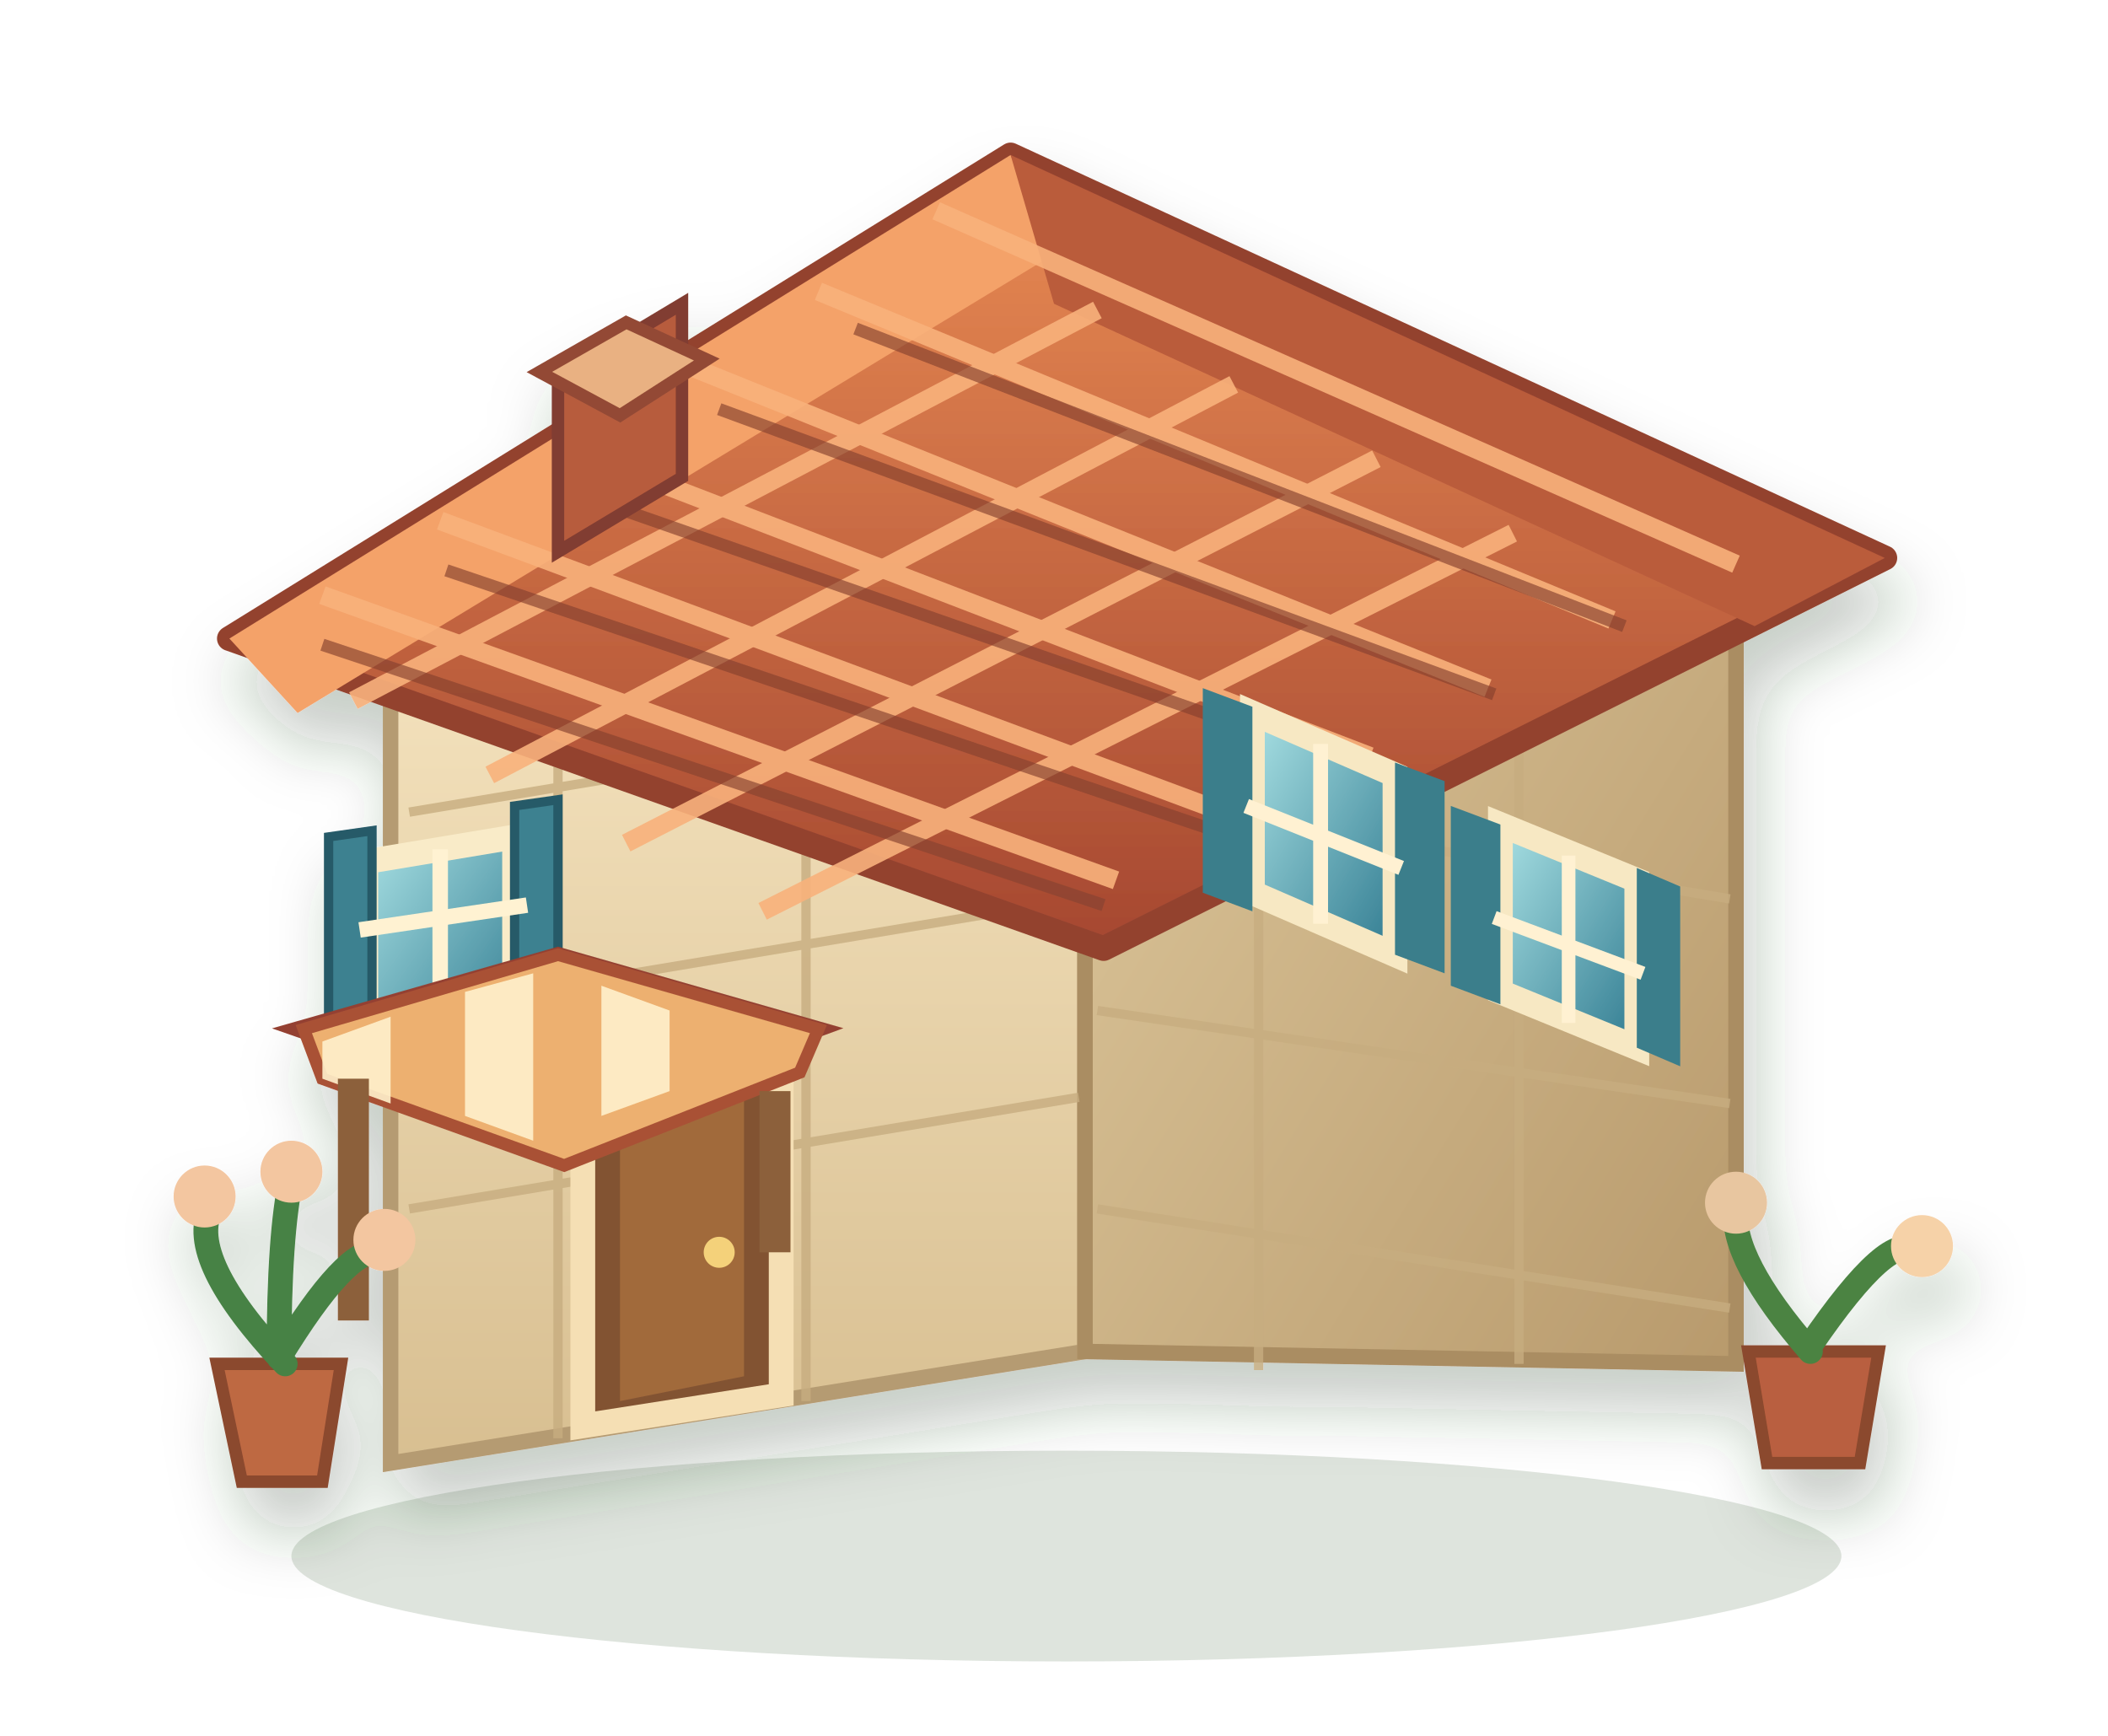
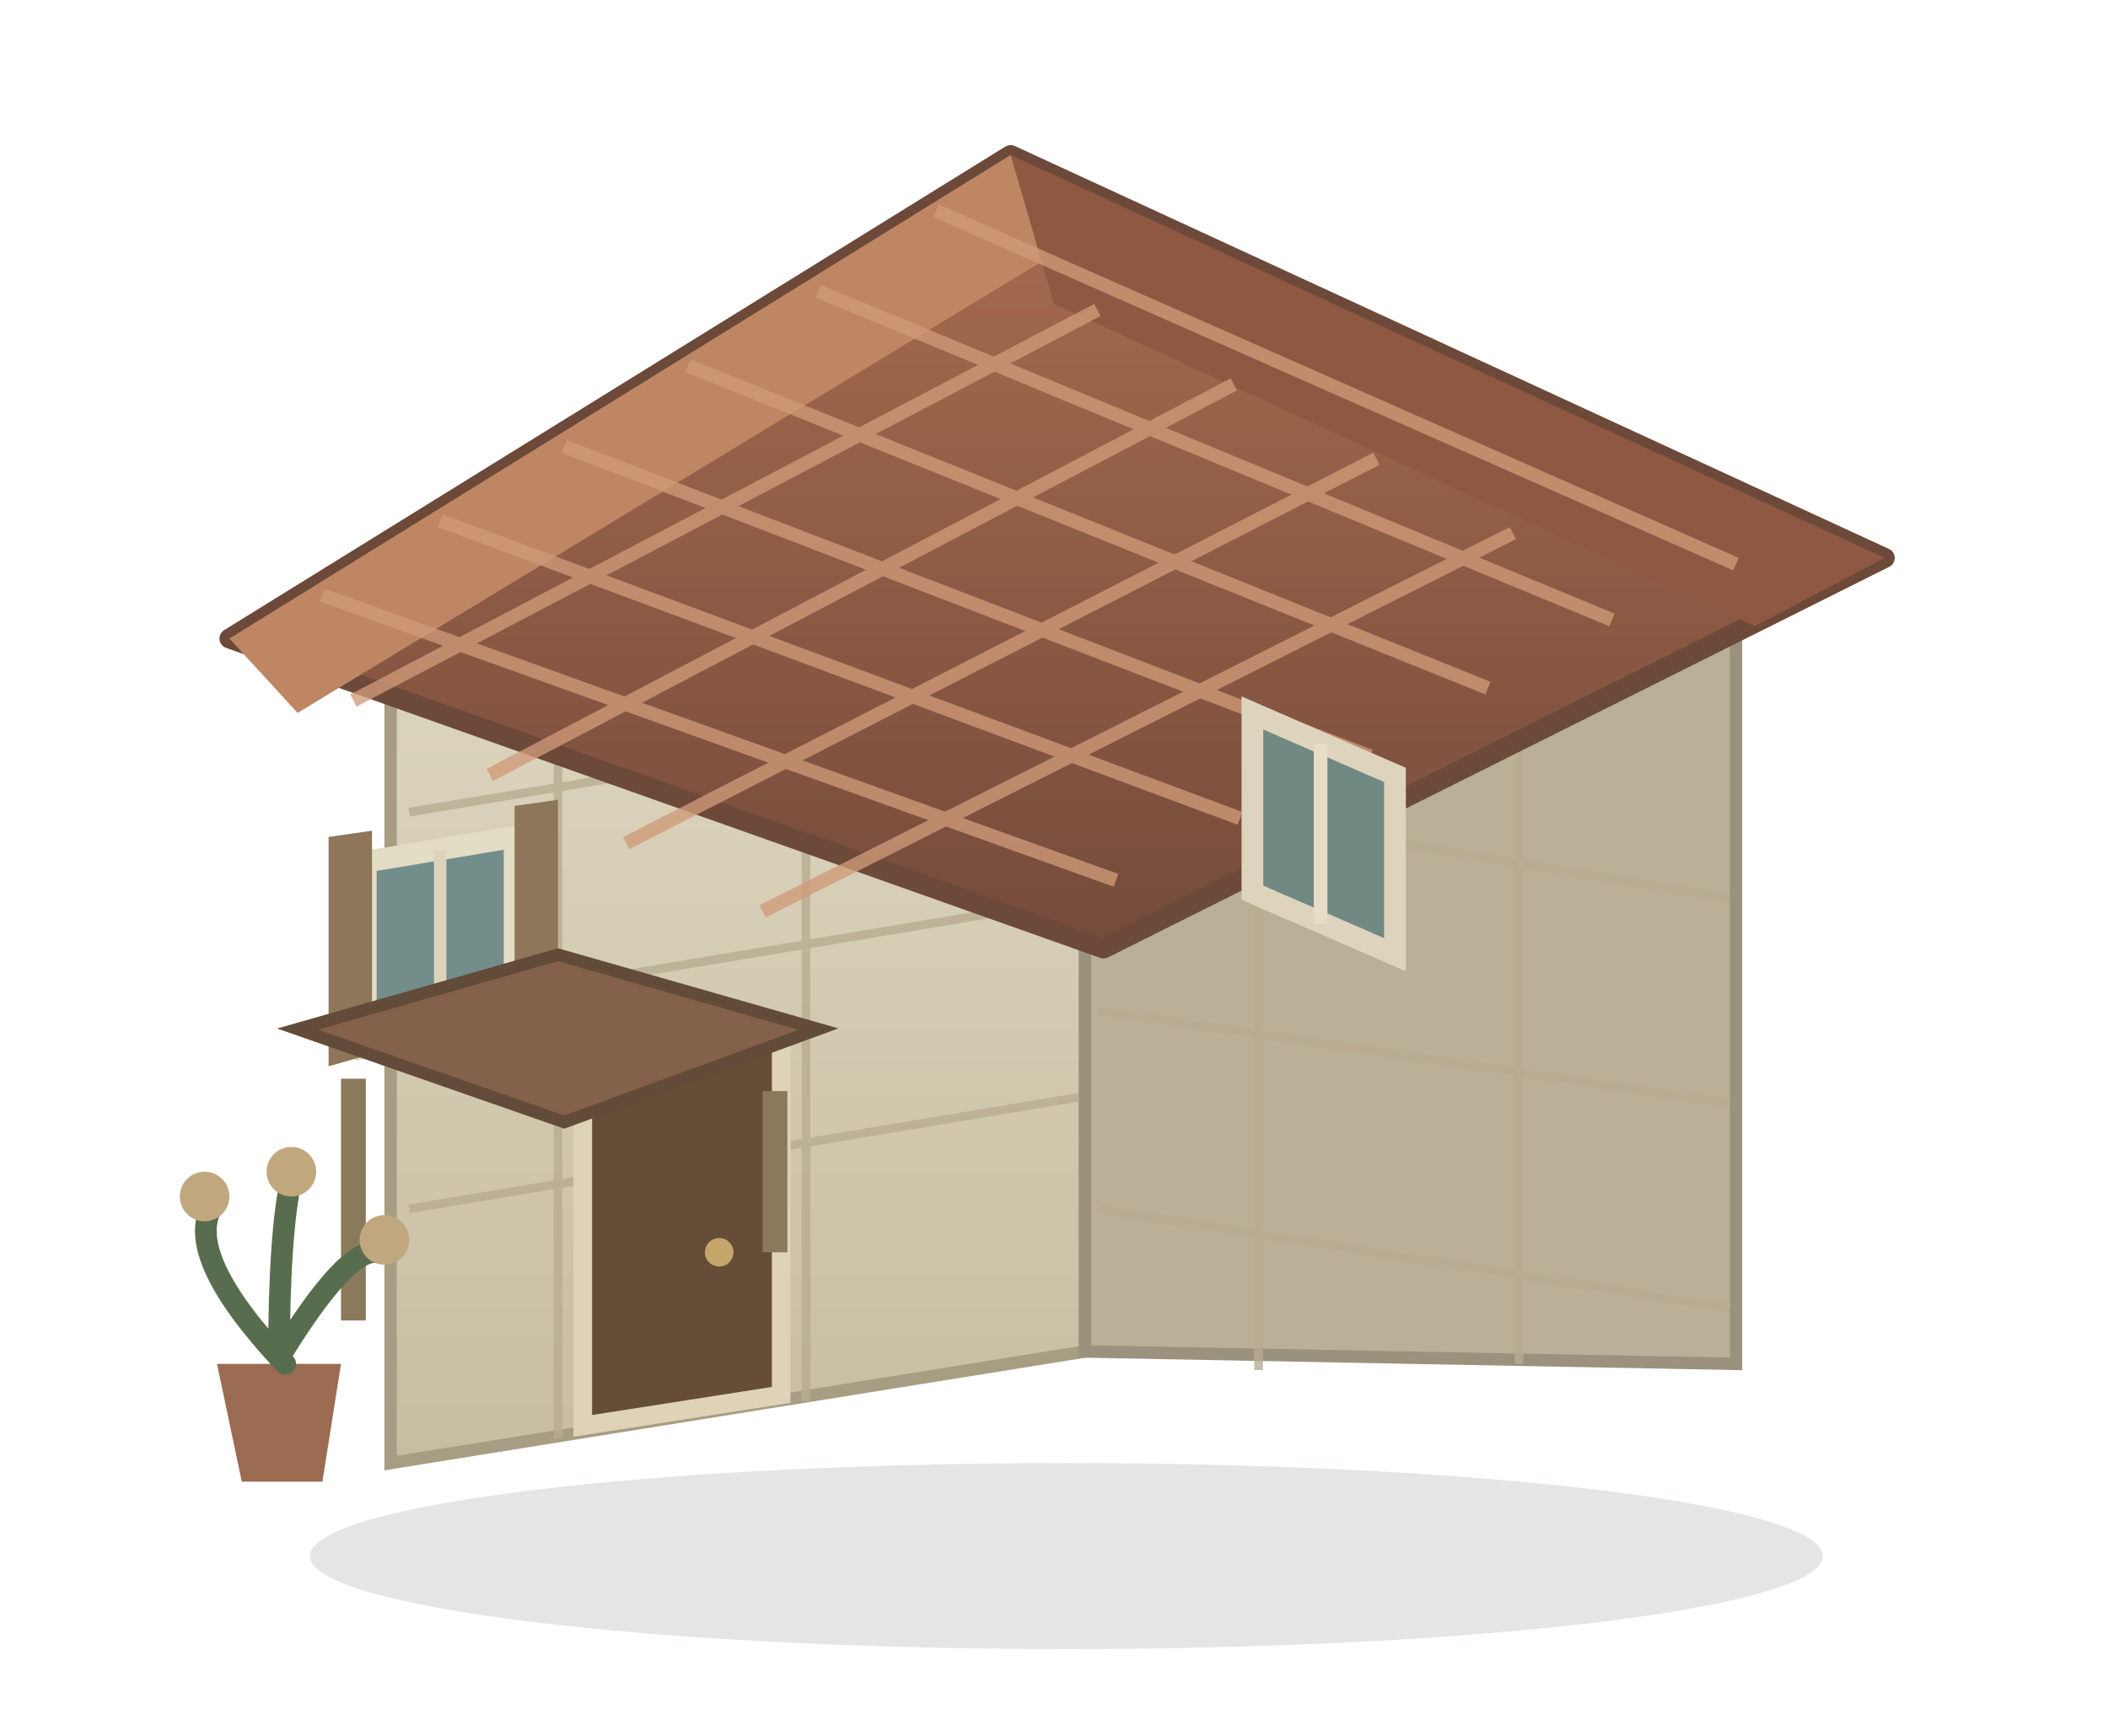
<svg xmlns="http://www.w3.org/2000/svg" viewBox="0 0 340 280">
  <defs>
    <linearGradient id="wall" x1="0" y1="0" x2="0" y2="1">
-       <stop stop-color="#fff0cf" />
-       <stop offset="1" stop-color="#d8bf91" />
-     </linearGradient>
-     <linearGradient id="wallSide" x1="0" y1="0" x2="1" y2="1">
-       <stop stop-color="#e1cca1" />
-       <stop offset="1" stop-color="#b89a6c" />
+       <stop stop-color="#e5dfca" />
+       <stop offset="1" stop-color="#c7bda1" />
    </linearGradient>
    <linearGradient id="roof" x1="0" y1="0" x2="0" y2="1">
-       <stop stop-color="#e98b54" />
-       <stop offset="1" stop-color="#a64831" />
+       <stop stop-color="#a96d50" />
+       <stop offset="1" stop-color="#754b3b" />
    </linearGradient>
-     <linearGradient id="glass" x1="0" y1="0" x2="1" y2="1">
-       <stop stop-color="#a9e1e4" />
-       <stop offset="1" stop-color="#327c91" />
-     </linearGradient>
-     <filter id="shadow" x="-15%" y="-15%" width="135%" height="145%">
-       <feDropShadow dx="2" dy="7" stdDeviation="5" flood-color="#203b28" flood-opacity=".25" />
-     </filter>
  </defs>
-   <ellipse cx="172" cy="251" rx="125" ry="17" fill="#31542c28" />
-   <g filter="url(#shadow)">
-     <path d="M63 100 L175 50 L175 218 L63 236Z" fill="url(#wall)" stroke="#b59b72" stroke-width="2.5" />
-     <path d="M175 50 L280 99 L280 220 L175 218Z" fill="url(#wallSide)" stroke="#aa8d62" stroke-width="2.5" />
-     <g fill="none" stroke="#c7ad7f" stroke-width="1.5" opacity=".8">
-       <path d="M66 131 L174 113 M66 163 L174 145 M66 195 L174 177 M90 90 L90 232 M130 69 L130 226 M203 63 L203 221 M245 83 L245 220" />
-       <path d="M177 128 L279 145 M177 163 L279 178 M177 195 L279 211" />
-     </g>
-     <path d="M37 103 L163 25 L304 90 L178 153Z" fill="url(#roof)" stroke="#93422f" stroke-width="4" stroke-linejoin="round" />
-     <path d="M37 103 L163 25 L170 41 L48 115Z" fill="#f4a269" />
-     <path d="M163 25 L304 90 L283 101 L170 49Z" fill="#ba5b3b" />
-     <g fill="none" stroke="#f8b17b" stroke-width="3" opacity=".9">
-       <path d="M52 96 L180 142 M71 84 L200 132 M91 72 L221 122 M111 59 L240 111 M132 47 L260 100 M151 34 L280 91" />
-       <path d="M57 113 L177 50 M79 125 L199 62 M101 136 L222 74 M123 147 L244 86" />
-     </g>
-     <g fill="none" stroke="#86412e" stroke-width="2" opacity=".65">
-       <path d="M52 104 L178 146 M72 92 L199 135 M94 80 L220 124 M116 66 L241 112 M138 53 L262 101" />
-     </g>
-     <path d="M90 61 L110 49 L110 77 L90 89Z" fill="#b75c3e" stroke="#813c30" stroke-width="2" />
-     <path d="M87 60 L101 52 L114 58 L100 67Z" fill="#e9b182" stroke="#934a35" stroke-width="2" />
-     <path d="M94 172 L126 166 L126 225 L94 230Z" fill="#825332" stroke="#f5dfb4" stroke-width="4" />
-     <path d="M100 176 L120 172 L120 222 L100 226Z" fill="#a16a3b" />
-     <circle cx="116" cy="202" r="2.5" fill="#f4d17a" />
-     <g>
-       <path d="M59 139 L83 135 L83 164 L59 169Z" fill="url(#glass)" stroke="#f9ebc8" stroke-width="4" />
-       <path d="M53 135 L60 134 L60 170 L53 172Z M83 130 L90 129 L90 164 L83 165Z" fill="#3c8190" stroke="#275a67" stroke-width="1.5" />
-       <path d="M71 137 L71 166" stroke="#fff2d2" stroke-width="2.5" />
-       <path d="M58 150 L85 146" stroke="#fff2d2" stroke-width="2.5" />
-     </g>
-     <g>
-       <path d="M202 115 L225 125 L225 154 L202 144Z" fill="url(#glass)" stroke="#f7e8c3" stroke-width="4" />
-       <path d="M194 111 L202 114 L202 147 L194 144Z M225 123 L233 126 L233 157 L225 154Z" fill="#3a7e8b" />
-       <path d="M213 120 L213 149 M201 130 L226 140" stroke="#fff1d2" stroke-width="2.4" />
-     </g>
-     <g>
-       <path d="M242 133 L264 142 L264 169 L242 160Z" fill="url(#glass)" stroke="#f7e8c3" stroke-width="4" />
-       <path d="M234 130 L242 133 L242 162 L234 159Z M264 140 L271 143 L271 172 L264 169Z" fill="#3a7e8b" />
-       <path d="M253 138 L253 165 M241 148 L265 157" stroke="#fff1d2" stroke-width="2.2" />
-     </g>
-     <path d="M48 166 L90 154 L132 166 L91 181Z" fill="#c65c3d" stroke="#944130" stroke-width="2.5" />
-     <path d="M49 166 L90 154 L132 166 L129 173 L91 188 L52 174Z" fill="#edb06f" stroke="#a95136" stroke-width="2" />
-     <path d="M52 168 L63 164 L63 178 L52 174Z M75 160 L86 157 L86 184 L75 180Z M97 159 L108 163 L108 176 L97 180Z" fill="#fff1cc" opacity=".9" />
-     <path d="M57 174 L57 213 M125 176 L125 202" stroke="#8c613a" stroke-width="5" />
-     <path d="M35 220 L55 220 L52 239 L39 239Z" fill="#be6943" stroke="#8b482e" stroke-width="2" />
-     <path d="M46 220 Q30 203 34 195 M45 219 Q56 201 61 202 M45 219 Q45 199 47 190" fill="none" stroke="#468244" stroke-width="4" stroke-linecap="round" />
-     <g fill="#f3c6a0">
-       <circle cx="33" cy="193" r="5" />
-       <circle cx="62" cy="200" r="5" />
-       <circle cx="47" cy="189" r="5" />
-     </g>
-     <path d="M282 218 L303 218 L300 236 L285 236Z" fill="#b95f3f" stroke="#8b482e" stroke-width="2" />
-     <path d="M292 218 Q279 203 280 195 M292 217 Q305 198 309 202" fill="none" stroke="#4b8343" stroke-width="4" stroke-linecap="round" />
-     <circle cx="280" cy="194" r="5" fill="#e8c6a0" />
-     <circle cx="310" cy="201" r="5" fill="#f6d2a8" />
+   <ellipse cx="172" cy="251" rx="122" ry="15" fill="#344a3522" />
+   <path d="M63 100 L175 50 L175 218 L63 236Z" fill="url(#wall)" stroke="#a69d83" stroke-width="2" />
+   <path d="M175 50 L280 99 L280 220 L175 218Z" fill="#b9b097" stroke="#9a927d" stroke-width="2" />
+   <g fill="none" stroke="#b8ad91" stroke-width="1.4" opacity=".8">
+     <path d="M66 131 L174 113 M66 163 L174 145 M66 195 L174 177 M90 90 L90 232 M130 69 L130 226 M203 63 L203 221 M245 83 L245 220" />
+     <path d="M177 128 L279 145 M177 163 L279 178 M177 195 L279 211" />
+   </g>
+   <path d="M37 103 L163 25 L304 90 L178 153Z" fill="url(#roof)" stroke="#6c4939" stroke-width="3.2" stroke-linejoin="round" />
+   <path d="M37 103 L163 25 L170 41 L48 115Z" fill="#bf8664" />
+   <path d="M163 25 L304 90 L283 101 L170 49Z" fill="#8e5842" />
+   <g fill="none" stroke="#d09a79" stroke-width="2.2" opacity=".78">
+     <path d="M52 96 L180 142 M71 84 L200 132 M91 72 L221 122 M111 59 L240 111 M132 47 L260 100 M151 34 L280 91" />
+     <path d="M57 113 L177 50 M79 125 L199 62 M101 136 L222 74 M123 147 L244 86" />
+   </g>
+   <path d="M94 172 L126 166 L126 225 L94 230Z" fill="#654d37" stroke="#ded2b7" stroke-width="3" />
+   <circle cx="116" cy="202" r="2.3" fill="#c6a56b" />
+   <g>
+     <path d="M59 139 L83 135 L83 164 L59 169Z" fill="#738d8a" stroke="#e4ddc5" stroke-width="3.5" />
+     <path d="M53 135 L60 134 L60 170 L53 172Z M83 130 L90 129 L90 164 L83 165Z" fill="#8d7659" />
+     <path d="M71 137 L71 166" stroke="#ded4bb" stroke-width="2" />
+     <path d="M202 115 L225 125 L225 154 L202 144Z" fill="#718983" stroke="#ded4bd" stroke-width="3.5" />
+     <path d="M213 120 L213 149" stroke="#e7ddc6" stroke-width="2.2" />
+   </g>
+   <path d="M48 166 L90 154 L132 166 L91 181Z" fill="#84614a" stroke="#624b39" stroke-width="2" />
+   <path d="M57 174 L57 213 M125 176 L125 202" stroke="#8b795b" stroke-width="4" />
+   <path d="M35 220 L55 220 L52 239 L39 239Z" fill="#9b6b52" />
+   <path d="M46 220 Q30 203 34 195 M45 219 Q56 201 61 202 M45 219 Q45 199 47 190" fill="none" stroke="#586d4e" stroke-width="3.5" stroke-linecap="round" />
+   <g fill="#c1a77e">
+     <circle cx="33" cy="193" r="4" />
+     <circle cx="62" cy="200" r="4" />
+     <circle cx="47" cy="189" r="4" />
  </g>
</svg>
